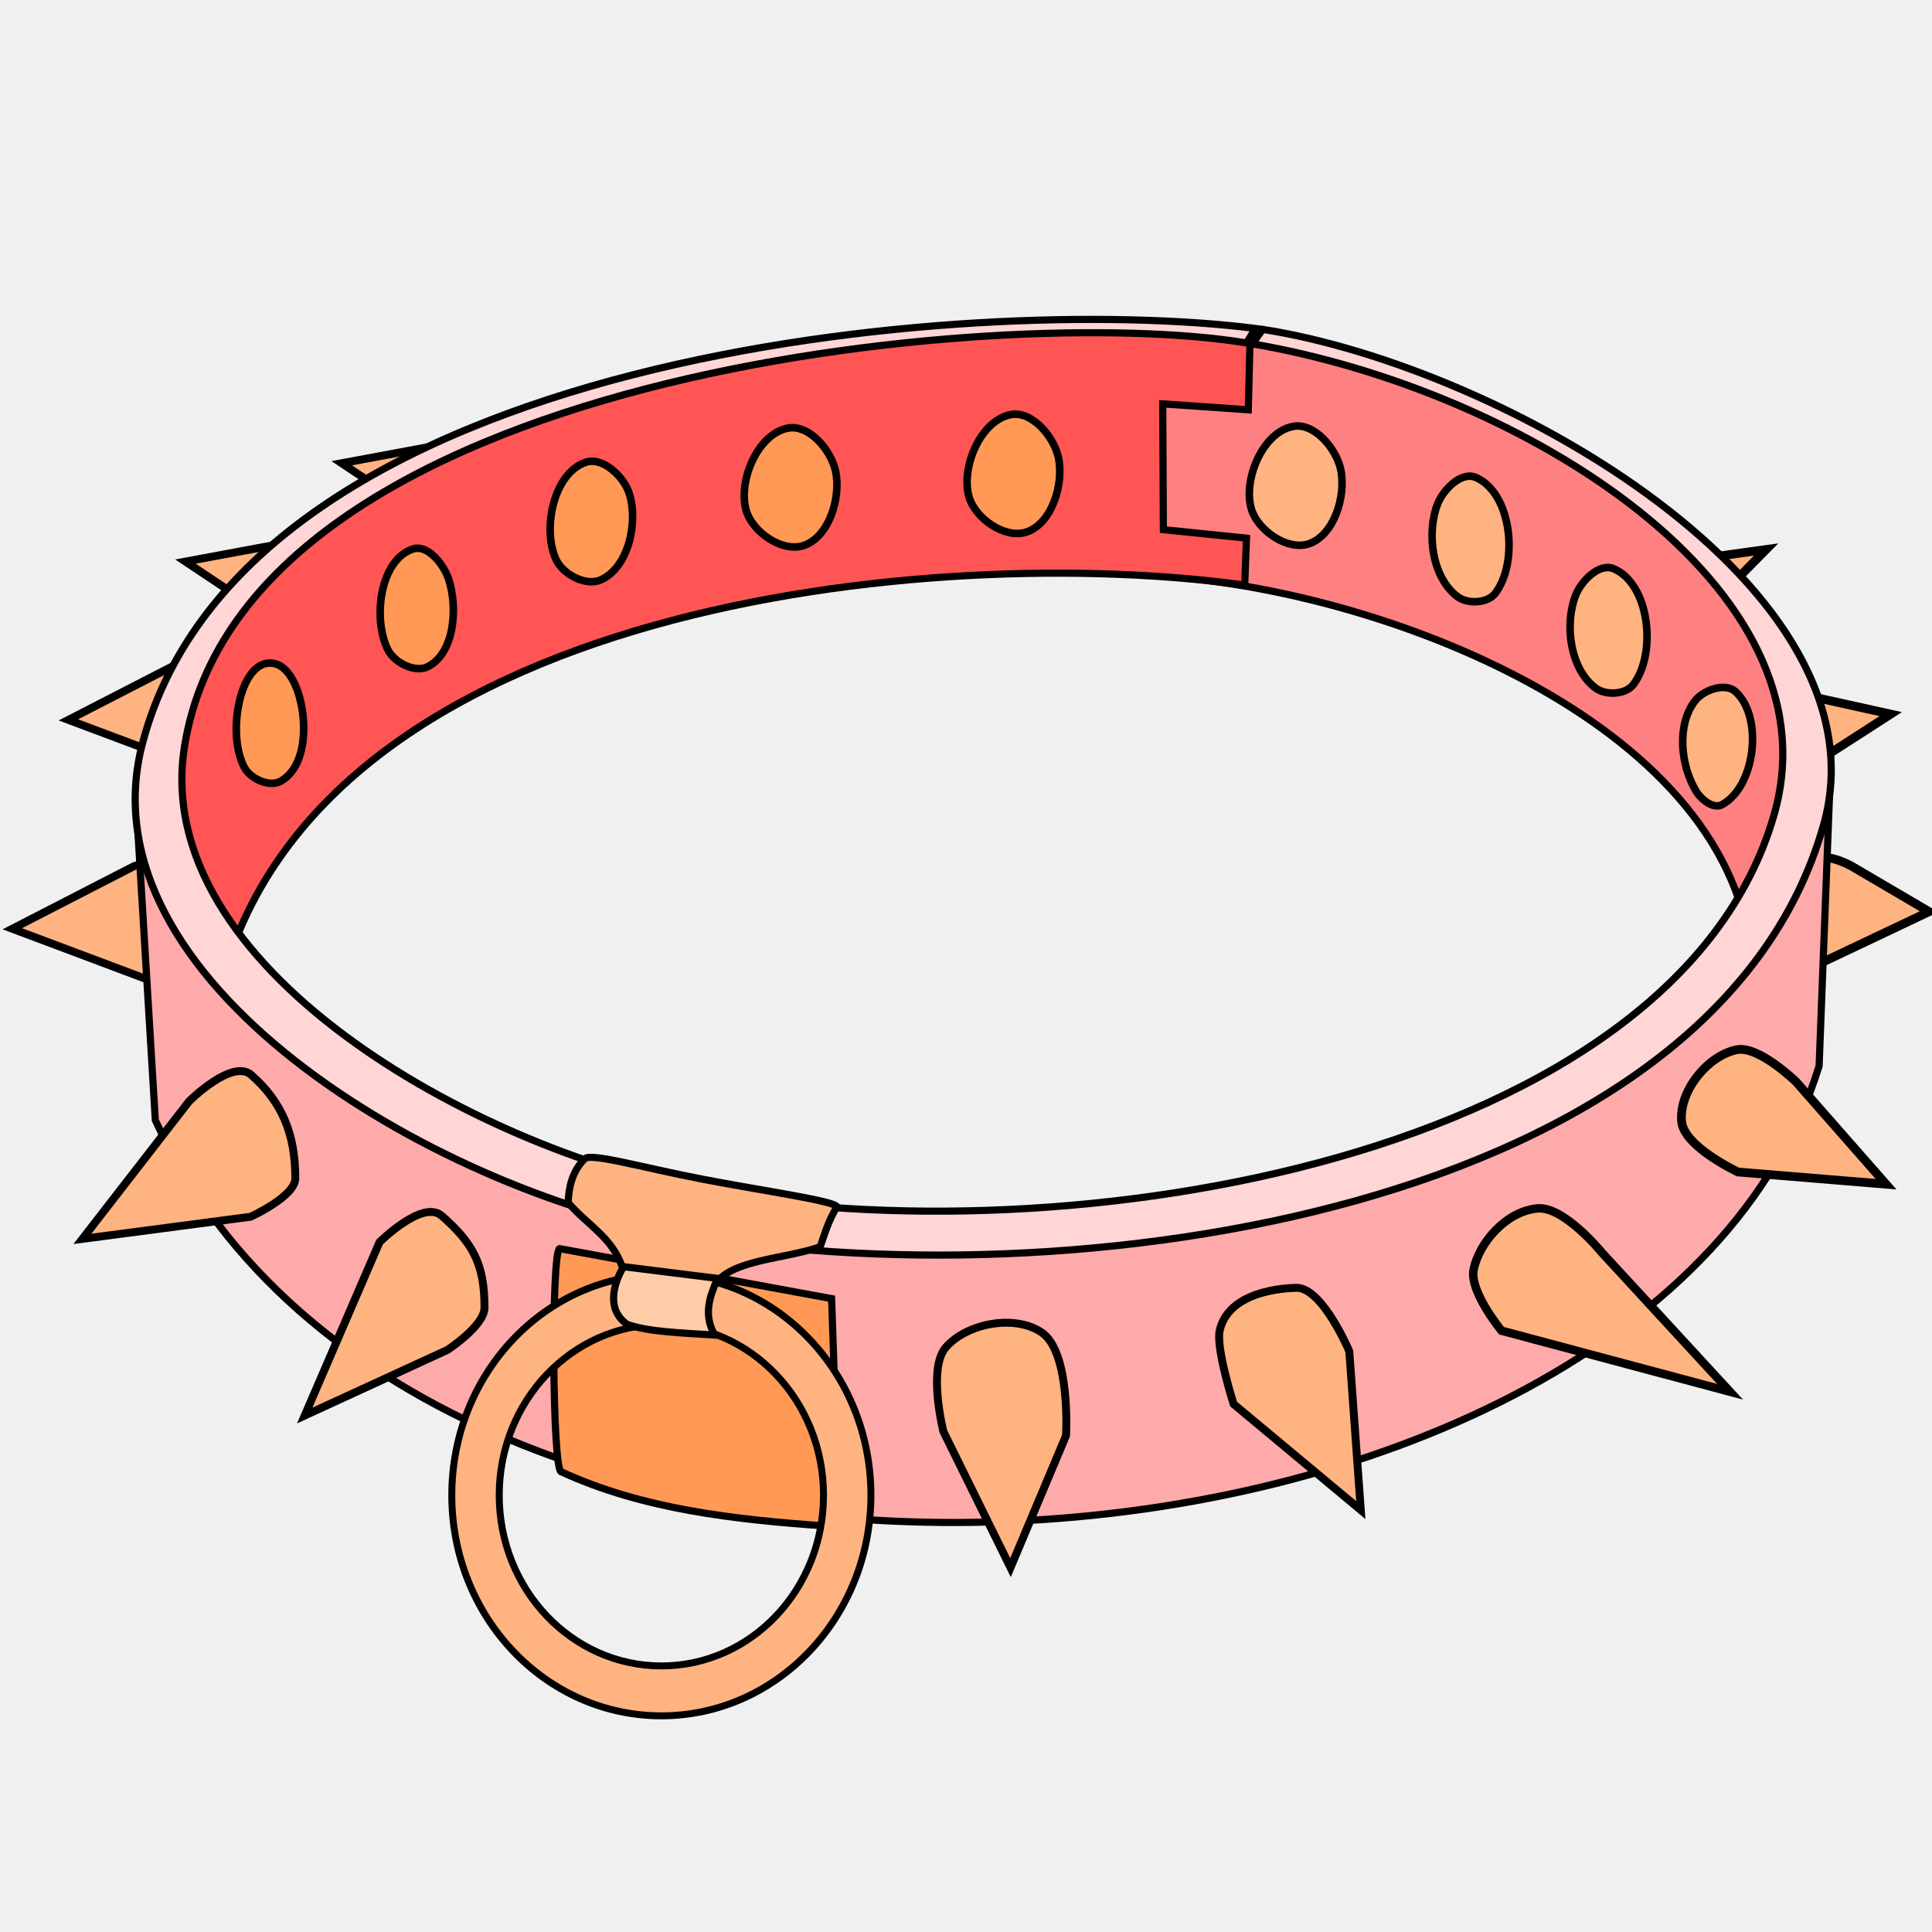
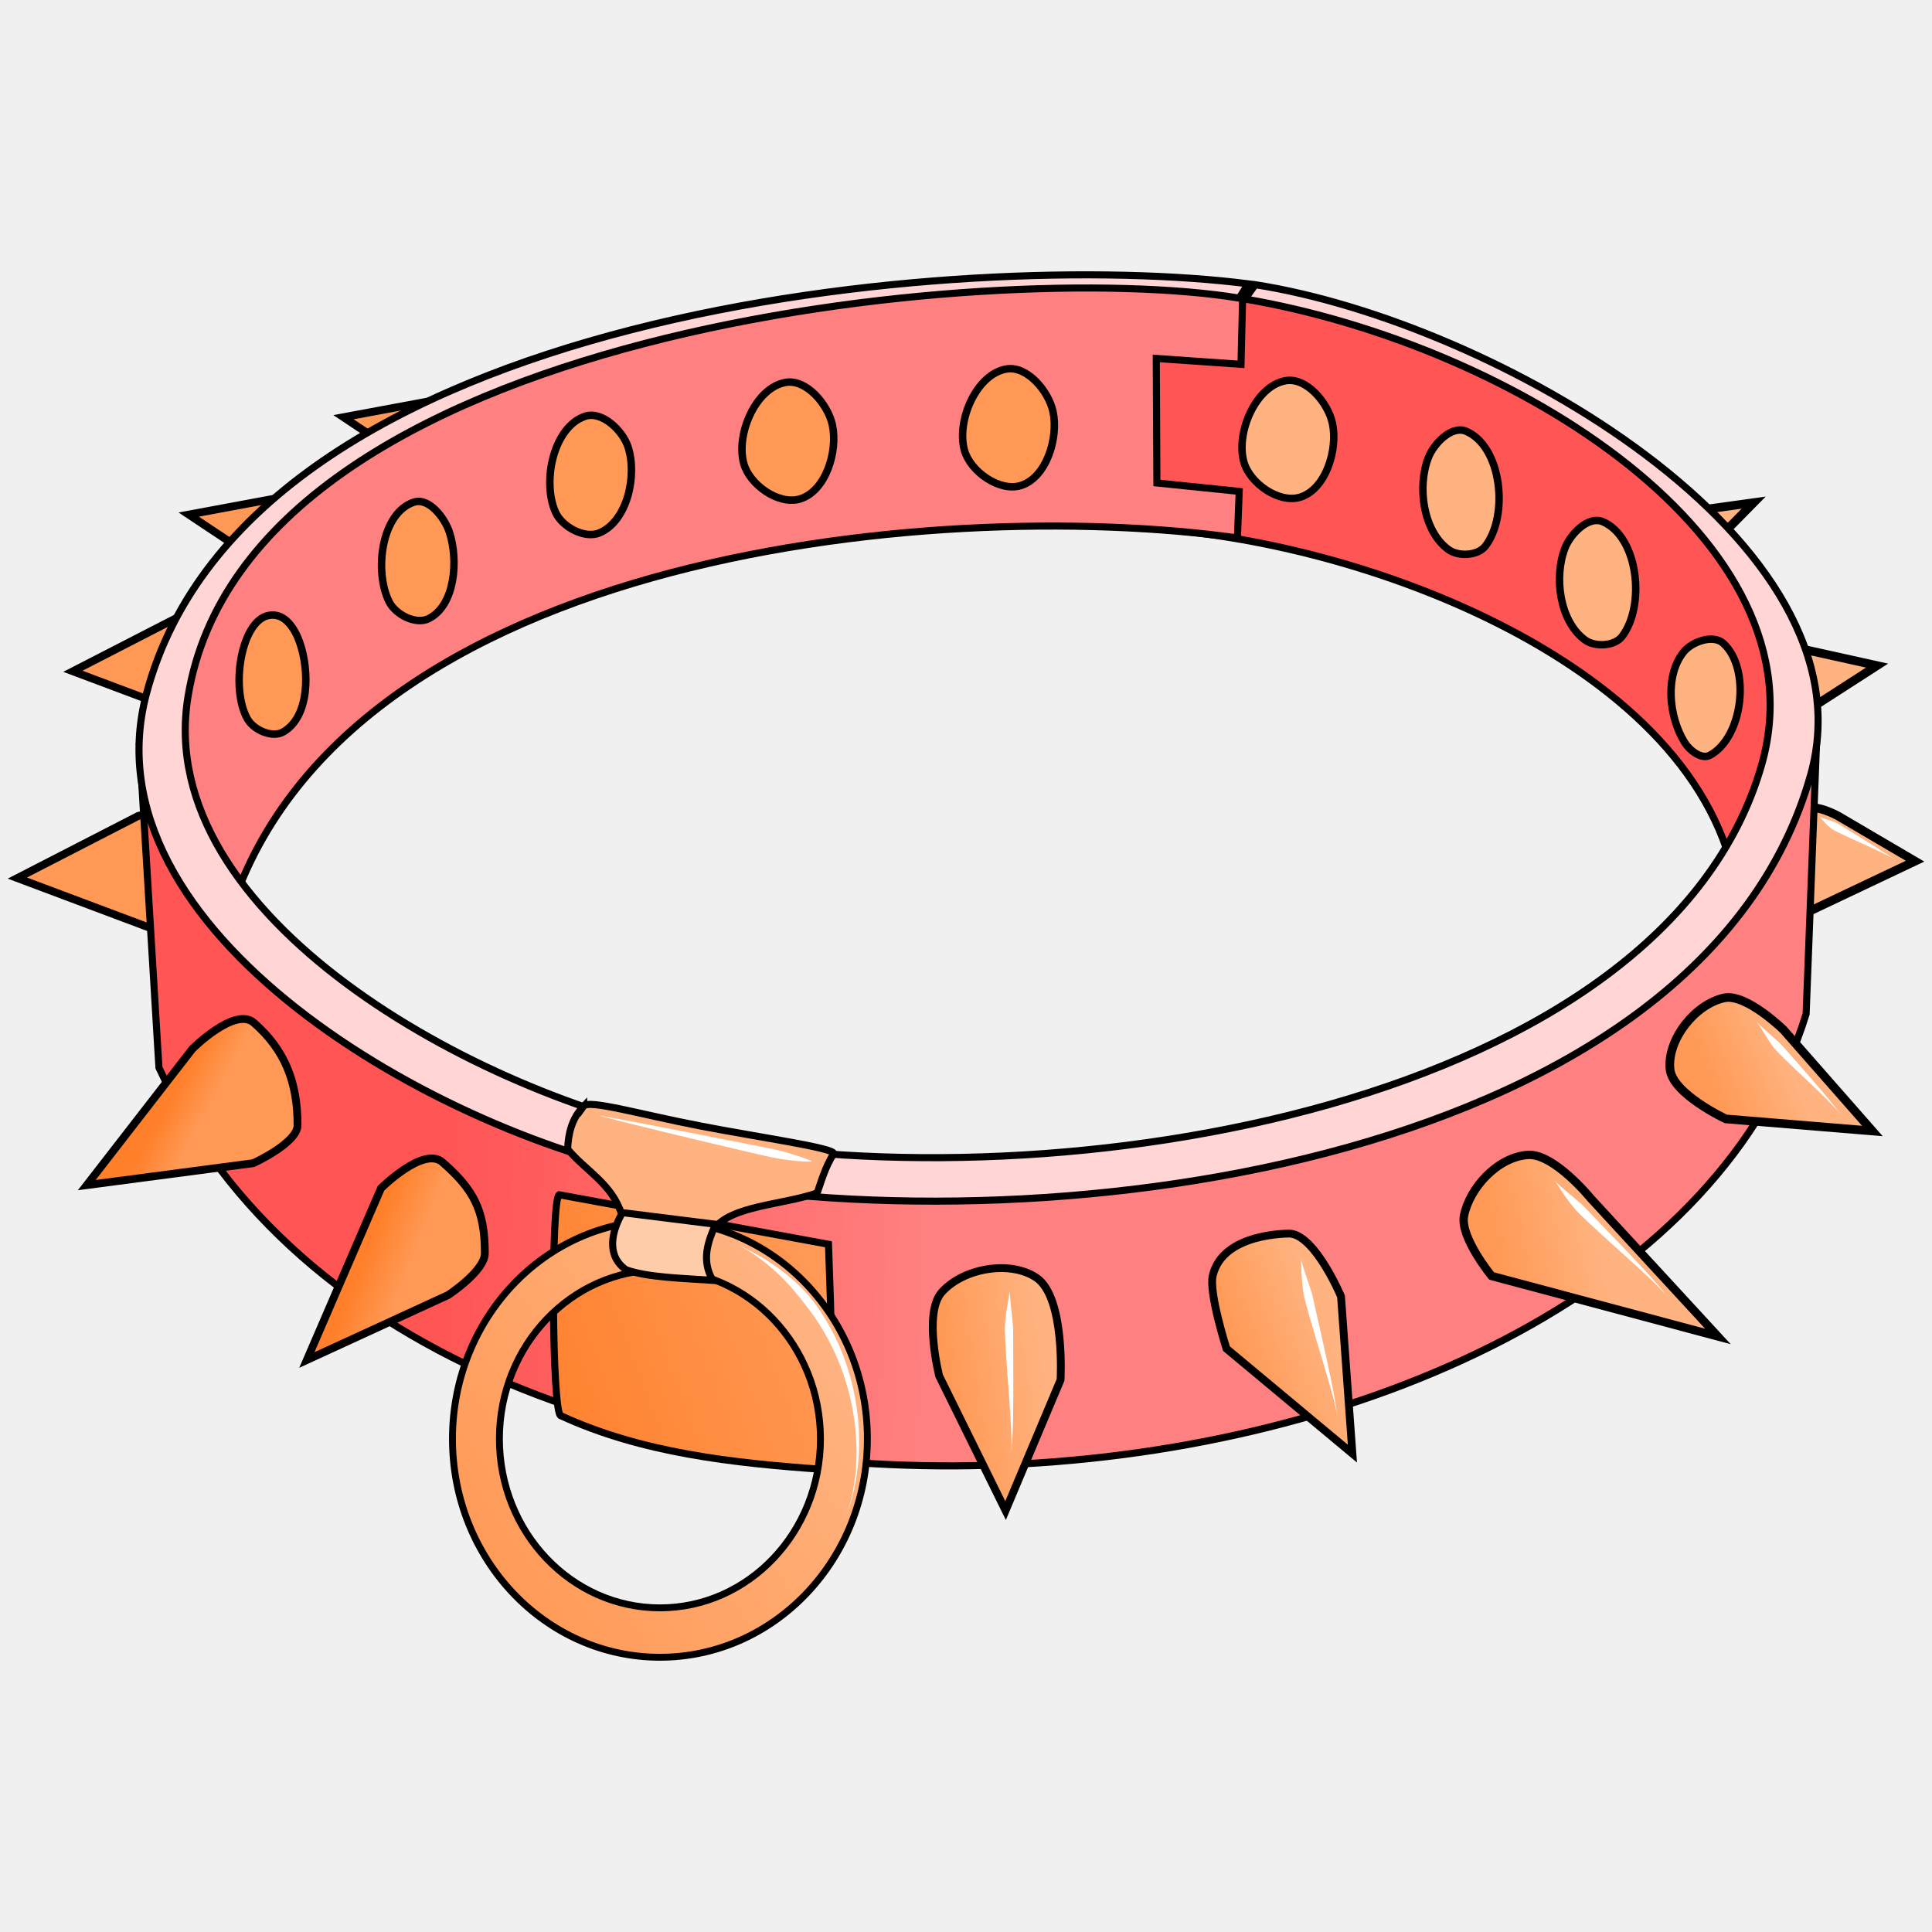
- <svg xmlns="http://www.w3.org/2000/svg" cursor="default" viewBox="0 0 256 256">
-   <g fill="#ffb380" fill-rule="evenodd" stroke="#000">
-     <path stroke-width="1.047" d="M17.818 114.742s2.234-.679 2.962-.012c3.009 2.754 1.036 6.334 1.024 12.193-.005 2.393-2.535 2.763-2.535 2.763l-17.64-6.62zM25.252 87.062s2.234-.679 2.962-.012c3.008 2.754 1.035 6.334 1.024 12.193-.005 2.393-2.535 2.763-2.535 2.763l-17.64-6.619zM43.54 70.887s1.789.307 2.204.998c2.011 3.346-.733 5.83-.744 11.688-.005 2.393-2.535 2.763-2.535 2.763L24.572 74.414zM64.249 57.854s1.79.306 2.205.998c2.01 3.346-.733 5.829-.745 11.688-.004 2.393-2.534 2.763-2.534 2.763L45.28 61.381z" />
-     <path stroke-width="1.16" d="M238.636 91.989s-1.757-1.864-2.718-1.485c-2.748 1.082-2.72 5.457-2.79 8.41-.047 2.03 1.643 5.865 1.643 5.865l15.764-10.154zM223.89 74.218s-1.758-1.864-2.718-1.486c-2.748 1.083-2.72 5.458-2.79 8.41-.047 2.03 1.643 5.866 1.643 5.866l13.996-14.195zM245.3 114.739s-3.087-1.692-4.281-.86c-2.156 1.5-1.38 5.162-1.227 7.785.118 2.026 1.642 5.865 1.642 5.865l14.188-6.728z" />
+ <svg xmlns="http://www.w3.org/2000/svg" xmlns:xlink="http://www.w3.org/1999/xlink" cursor="default" version="1.1" viewBox="0 0 256 256">
+   <defs>
+     <linearGradient id="linearGradient1191">
+       <stop stop-color="#ff7f2a" offset="0" />
+       <stop stop-color="#f95" offset="1" />
+     </linearGradient>
+     <linearGradient id="linearGradient599">
+       <stop stop-color="#f95" offset="0" />
+       <stop stop-color="#ffb380" offset="1" />
+     </linearGradient>
+     <linearGradient id="linearGradient402" x1="59.223" x2="123.38" y1="169.21" y2="171.15" gradientTransform="matrix(.99 0 0 .99 .68653 -5.4836)" gradientUnits="userSpaceOnUse">
+       <stop stop-color="#f55" offset="0" />
+       <stop stop-color="#ff8080" offset="1" />
+     </linearGradient>
+     <linearGradient id="linearGradient601" x1="125.67" x2="138.72" y1="186.84" y2="184.9" gradientTransform="matrix(.99 0 0 .99 .68653 -5.4836)" gradientUnits="userSpaceOnUse" xlink:href="#linearGradient599" />
+     <linearGradient id="linearGradient615" x1="163.39" x2="175.38" y1="183.84" y2="179.26" gradientTransform="matrix(.99 0 0 .99 .68653 -5.4836)" gradientUnits="userSpaceOnUse" xlink:href="#linearGradient599" />
+     <linearGradient id="linearGradient1177" x1="199" x2="212.57" y1="170.44" y2="167.62" gradientTransform="matrix(.99 0 0 .99 .68653 -5.4836)" gradientUnits="userSpaceOnUse" xlink:href="#linearGradient599" />
+     <linearGradient id="linearGradient1185" x1="228.26" x2="238.48" y1="150.88" y2="146.82" gradientTransform="matrix(.99 0 0 .99 .68653 -5.4836)" gradientUnits="userSpaceOnUse" xlink:href="#linearGradient599" />
+     <linearGradient id="linearGradient1193" x1="48.472" x2="54.288" y1="172.38" y2="174.67" gradientTransform="matrix(.99 0 0 .99 .68653 -5.4836)" gradientUnits="userSpaceOnUse" xlink:href="#linearGradient1191" />
+     <linearGradient id="linearGradient1201" x1="21.68" x2="26.263" y1="153.17" y2="155.64" gradientTransform="matrix(.99 0 0 .99 .68653 -5.4836)" gradientUnits="userSpaceOnUse" xlink:href="#linearGradient1191" />
+     <linearGradient id="linearGradient1209" x1="63.277" x2="110.34" y1="218.21" y2="185.6" gradientTransform="matrix(.99 0 0 .99 .68653 -5.4836)" gradientUnits="userSpaceOnUse">
+       <stop stop-color="#f95" offset="0" />
+       <stop stop-color="#ffb380" offset="1" />
+     </linearGradient>
+     <linearGradient id="linearGradient1217" x1="67.508" x2="108.93" y1="192.83" y2="177.32" gradientTransform="matrix(.99 0 0 .99 .68653 -5.4836)" gradientUnits="userSpaceOnUse" xlink:href="#linearGradient1191" />
+   </defs>
+   <g fill-rule="evenodd" stroke="#000">
+     <path d="m18.326 108.11s2.212-0.672 2.932-0.012c2.979 2.727 1.026 6.271 1.014 12.071-5e-3 2.369-2.51 2.735-2.51 2.735l-17.464-6.554zm7.36-27.403s2.212-0.672 2.932-0.012c2.978 2.727 1.025 6.271 1.014 12.071-5e-3 2.369-2.51 2.735-2.51 2.735l-17.464-6.553zm18.105-16.013s1.771 0.304 2.182 0.988c1.991 3.312-0.726 5.772-0.737 11.571-0.005 2.369-2.51 2.735-2.51 2.735l-17.714-11.803zm20.502-12.903s1.772 0.303 2.183 0.988c1.99 3.312-0.726 5.771-0.738 11.571-4e-3 2.369-2.509 2.735-2.509 2.735l-17.716-11.803z" fill="#f95" stroke-width="1.036" />
+     <path d="m236.94 85.586s-1.739-1.845-2.691-1.47c-2.72 1.071-2.693 5.402-2.762 8.326-0.046 2.01 1.627 5.806 1.627 5.806l15.606-10.052zm-14.599-17.593s-1.74-1.845-2.691-1.471c-2.72 1.072-2.693 5.403-2.762 8.326-0.046 2.01 1.627 5.807 1.627 5.807l13.856-14.053zm21.196 40.116s-3.056-1.675-4.238-0.851c-2.134 1.485-1.366 5.11-1.215 7.707 0.117 2.006 1.626 5.806 1.626 5.806l14.046-6.661z" fill="#ffb380" stroke-width="1.148" />
+     <g stroke-width=".938">
+       <path d="m150.62 69.974c27.744 0.941 73.31 17.178 79.248 46.596 0.252 1.251 8.267-27.982 8.267-27.982-7.966-19.12-31.92-46.982-86.688-51.458z" fill="#f55" />
+       <path d="m18.489 98.884 2.572 42.586c36.236 77.931 196.16 64.449 218.26-7.114l1.5-39.013c-36.038 86.017-189.35 82.183-222.33 3.541z" fill="url(#linearGradient402)" />
+       <path d="m29.565 124.16c12.771-50.757 93.965-58.529 134.4-52.882l0.236-6.165-10.906-1.117-0.083-16.501 11.226 0.781 0.237-9.485c-56.678-6.04-124.51 10.612-139.36 45.292-4.409 15.901-1.54 28.627 4.251 40.075z" fill="#ff8080" />
+       <path d="m74.09 158.31c-1.101 0.475-0.982 29.286 0.236 29.286 10.643 4.904 22.643 6.267 34.841 7.114 1.505-9.998 0.963-19.527 0.611-29.836z" fill="url(#linearGradient1217)" />
+       <path d="m164.2 39.502c-32.239-5.301-131.28 3.699-139.29 52.812-4.752 29.114 38.281 52.814 67.152 58.323 48.751 9.303 128.46-4.346 141.35-49.243 8.573-29.851-32.909-55.706-68.442-61.774l1.358-1.897c31.381 4.891 82.384 33.874 73.571 65.012-14.33 50.631-98.964 62.957-150.54 53.495-31.747-5.825-78.309-33.026-69.953-64.321 13.751-51.509 109.1-59.003 145.98-54.304z" fill="#ffd5d5" />
+       <path d="m77.337 146.57c-1.628 1.68-2.031 3.716-2.126 5.692 2.382 2.864 5.826 4.544 7.145 8.595l12.225 2.016c2.24-3.14 9.132-3.203 13.7-4.801 0.55-1.542 1.025-3.349 2.185-5.217 0.103-0.743-9.601-2.103-17.636-3.653-8.1-1.562-14.83-3.544-15.493-2.631z" fill="#ffb380" />
+     </g>
  </g>
-   <g stroke="#000">
-     <path fill="#ff8080" fill-rule="evenodd" stroke-width=".947" d="M151.45 76.22c28.024.951 74.05 17.352 80.048 47.067.255 1.264 8.35-28.265 8.35-28.265-8.047-19.313-32.242-47.457-87.564-51.978z" />
-     <path fill="#faa" fill-rule="evenodd" stroke-width=".947" d="M17.982 105.422l2.598 43.016c36.602 78.718 198.137 65.1 220.462-7.186l1.515-39.407c-36.402 86.886-191.26 83.013-224.575 3.577z" />
-     <path fill="#f55" fill-rule="evenodd" stroke-width=".947" d="M29.17 130.952c12.9-51.27 94.914-59.12 135.76-53.416l.238-6.227-11.016-1.128-.084-16.668 11.339.789.239-9.581C108.396 38.62 39.875 55.44 24.875 90.47c-4.453 16.062-1.556 28.916 4.294 40.48z" />
-     <path fill="#f95" fill-rule="evenodd" stroke-width=".947" d="M74.145 165.444c-1.112.48-.992 29.582.238 29.582 10.751 4.953 22.872 6.33 35.193 7.186 1.52-10.099.973-19.724.617-30.137z" />
-     <path fill="#ffd5d5" fill-rule="evenodd" stroke-width=".947" d="M165.168 45.44c-32.565-5.354-132.605 3.736-140.7 53.345-4.8 29.408 38.668 53.347 67.83 58.912 49.243 9.397 129.754-4.39 142.779-49.74 8.66-30.153-33.241-56.269-69.133-62.398l1.372-1.916c31.698 4.94 83.216 34.216 74.314 65.669-14.475 51.142-99.964 63.593-152.06 54.035-32.068-5.884-79.1-33.36-70.66-64.971C32.8 46.347 129.114 38.777 166.36 43.523z" />
-     <path fill="#ffb380" fill-rule="evenodd" stroke-width=".947" d="M77.425 153.587c-1.644 1.697-2.052 3.753-2.147 5.75 2.406 2.893 5.885 4.59 7.217 8.682l12.348 2.036c2.263-3.172 9.224-3.235 13.838-4.85.556-1.558 1.035-3.383 2.207-5.27.104-.75-9.698-2.124-17.814-3.69-8.182-1.578-14.98-3.58-15.649-2.658z" />
-     <path fill="#ffb380" stroke-linecap="round" stroke-linejoin="round" stroke-width=".92" d="M87.635 168.896a27.767 29.23 0 0 0-27.769 29.231 27.767 29.23 0 0 0 27.769 29.23 27.767 29.23 0 0 0 27.766-29.23 27.767 29.23 0 0 0-27.766-29.231zm0 6.613a21.485 22.618 0 0 1 21.485 22.618 21.485 22.618 0 0 1-21.485 22.617 21.485 22.618 0 0 1-21.486-22.617 21.485 22.618 0 0 1 21.486-22.618z" />
-     <path fill="#fca" fill-rule="evenodd" stroke-width=".947" d="M82.615 167.84c-1.387 2.38-2.266 5.703.483 7.644 2.858 1.02 7.344 1.13 11.607 1.417-1.53-2.656-.692-5.072.376-7.505z" />
-     <path fill="#ffb380" fill-rule="evenodd" stroke-width="1.047" d="M25.055 145.925s5.714-5.697 8.23-3.495c4.075 3.568 5.856 7.852 5.845 13.711-.005 2.393-5.927 5.085-5.927 5.085l-22.285 2.934zM50.293 164.589s5.715-5.697 8.23-3.495c4.076 3.568 5.688 6.328 5.677 12.187-.005 2.393-4.915 5.592-4.915 5.592l-18.91 8.694zM141.257 190.226s.636-11.06-3.236-13.676c-3.55-2.398-9.85-1.255-12.682 1.964-2.461 2.796-.327 11.189-.327 11.189l8.886 18.017zM178.788 179.053s-3.37-8.021-6.755-8.404c0 0-9.078-.22-10.416 5.64-.532 2.332 1.841 9.757 1.841 9.757l16.857 14.049z" />
-     <path fill="#ffb380" fill-rule="evenodd" stroke-width="1.118" d="M212.24 165.955s-4.964-6.098-8.456-5.837c-4.044.302-7.774 4.398-8.523 8.129-.578 2.878 3.695 8.077 3.695 8.077l30.285 8.092z" />
-     <path fill="#ffb380" fill-rule="evenodd" stroke-width="1.16" d="M238.002 143.356s-5.004-4.892-7.937-4.253c-3.897.849-7.623 5.555-7.24 9.525.32 3.322 7.47 6.668 7.47 6.668l19.617 1.617z" />
+   <path d="m87.445 161.72a27.489 28.938 0 0 0-27.491 28.939 27.489 28.938 0 0 0 27.491 28.938 27.489 28.938 0 0 0 27.488-28.938 27.489 28.938 0 0 0-27.488-28.939zm0 6.547a21.27 22.392 0 0 1 21.27 22.392 21.27 22.392 0 0 1-21.27 22.391 21.27 22.392 0 0 1-21.271-22.391 21.27 22.392 0 0 1 21.271-22.392z" fill="url(#linearGradient1209)" stroke="#000" stroke-linecap="round" stroke-linejoin="round" stroke-width=".911" />
+   <path d="m82.475 160.68c-1.373 2.356-2.243 5.646 0.478 7.568 2.829 1.01 7.271 1.119 11.491 1.403-1.515-2.629-0.685-5.021 0.372-7.43z" fill="#fca" fill-rule="evenodd" stroke="#000" stroke-width=".938" />
+   <g fill-rule="evenodd" stroke="#000">
+     <path d="m140.53 182.84s0.63-10.949-3.204-13.539c-3.514-2.374-9.752-1.242-12.555 1.944-2.436 2.768-0.324 11.077-0.324 11.077l8.797 17.837z" fill="url(#linearGradient601)" stroke-width="1.036" />
+     <path d="m210.8 158.81s-4.914-6.037-8.371-5.779c-4.004 0.299-7.696 4.354-8.438 8.048-0.572 2.849 3.658 7.996 3.658 7.996l29.982 8.011z" fill="url(#linearGradient1177)" stroke-width="1.107" />
+     <path d="m236.31 136.44s-4.954-4.843-7.858-4.21c-3.858 0.841-7.547 5.499-7.168 9.43 0.317 3.289 7.395 6.601 7.395 6.601l19.421 1.601z" fill="url(#linearGradient1185)" stroke-width="1.148" />
  </g>
-   <g fill-rule="evenodd" stroke="#000">
-     <path fill="#f95" d="M32.408 101.737c-2.287-4.112-.835-13.098 2.84-13.826 2.229-.442 3.559 1.867 4.168 3.598 1.348 3.836 1.323 9.984-2.21 11.996-1.481.844-3.97-.278-4.798-1.768zM51.38 86.063c-2.033-4.103-1.016-11.929 3.346-13.321 1.976-.632 4.094 2.067 4.735 4.04 1.224 3.767.762 9.778-2.778 11.554-1.72.862-4.45-.55-5.303-2.273zM73.643 74.067c-1.808-4.091-.262-11.388 3.977-12.816 2.23-.751 5.014 1.867 5.745 4.104 1.254 3.833-.085 9.893-3.788 11.49-2.005.865-5.052-.78-5.934-2.778zM98.854 67.573c-1.074-3.924 1.581-10.128 5.585-10.852 2.784-.503 5.69 2.944 6.28 5.71.751 3.518-.886 8.827-4.323 9.884-2.838.874-6.758-1.878-7.542-4.742zM128.384 65.782c-1.074-3.924 1.581-10.129 5.585-10.852 2.784-.503 5.69 2.943 6.28 5.71.751 3.517-.886 8.826-4.323 9.884-2.839.874-6.758-1.878-7.542-4.742z" />
-     <path fill="#ffb380" d="M165.785 67.346c-1.074-3.924 1.58-10.129 5.584-10.852 2.785-.504 5.69 2.943 6.281 5.71.75 3.517-.887 8.826-4.324 9.884-2.838.873-6.758-1.878-7.541-4.742zM190.492 66.775c.743-1.904 3.13-4.314 5.017-3.528 4.798 1.998 5.777 11.243 2.619 15.37-1.008 1.318-3.615 1.455-4.955.477-3.395-2.477-4.207-8.404-2.68-12.319zM208.78 78.879c.743-1.905 3.13-4.314 5.016-3.529 4.799 1.998 5.778 11.243 2.62 15.371-1.009 1.318-3.615 1.454-4.956.476-3.394-2.477-4.206-8.403-2.68-12.318zM224.627 92.832c1.13-1.43 3.981-2.414 5.332-1.193 3.733 3.376 2.644 12.63-1.8 14.992-1.118.594-2.71-.658-3.377-1.734-2.119-3.419-2.65-8.91-.155-12.065z" />
+   <g transform="matrix(.99 0 0 .99 .68653 -5.4836)" fill-rule="evenodd" stroke="#000">
+     <path d="m32.408 101.74c-2.287-4.112-0.835-13.098 2.84-13.826 2.229-0.442 3.559 1.867 4.168 3.598 1.348 3.836 1.323 9.984-2.21 11.996-1.481 0.844-3.97-0.278-4.798-1.768zm18.972-15.674c-2.033-4.103-1.016-11.929 3.346-13.321 1.976-0.632 4.094 2.067 4.735 4.04 1.224 3.767 0.762 9.778-2.778 11.554-1.72 0.862-4.45-0.55-5.303-2.273zm22.263-11.996c-1.808-4.091-0.262-11.388 3.977-12.816 2.23-0.751 5.014 1.867 5.745 4.104 1.254 3.833-0.085 9.893-3.788 11.49-2.005 0.865-5.052-0.78-5.934-2.778zm25.211-6.494c-1.074-3.924 1.581-10.128 5.585-10.852 2.784-0.503 5.69 2.944 6.28 5.71 0.751 3.518-0.886 8.827-4.323 9.884-2.838 0.874-6.758-1.878-7.542-4.742zm29.53-1.791c-1.074-3.924 1.581-10.129 5.585-10.852 2.784-0.503 5.69 2.943 6.28 5.71 0.751 3.517-0.886 8.826-4.323 9.884-2.839 0.874-6.758-1.878-7.542-4.742z" fill="#f95" />
+     <path d="m165.78 67.346c-1.074-3.924 1.58-10.129 5.584-10.852 2.785-0.504 5.69 2.943 6.281 5.71 0.75 3.517-0.887 8.826-4.324 9.884-2.838 0.873-6.758-1.878-7.541-4.742zm24.707-0.571c0.743-1.904 3.13-4.314 5.017-3.528 4.798 1.998 5.777 11.243 2.619 15.37-1.008 1.318-3.615 1.455-4.955 0.477-3.395-2.477-4.207-8.404-2.68-12.319zm18.288 12.104c0.743-1.905 3.13-4.314 5.016-3.529 4.799 1.998 5.778 11.243 2.62 15.371-1.009 1.318-3.615 1.454-4.956 0.476-3.394-2.477-4.206-8.403-2.68-12.318zm15.847 13.953c1.13-1.43 3.981-2.414 5.332-1.193 3.733 3.376 2.644 12.63-1.8 14.992-1.118 0.594-2.71-0.658-3.377-1.734-2.119-3.419-2.65-8.91-0.155-12.065z" fill="#ffb380" />
+   </g>
+   <g fill-rule="evenodd" stroke="#000" stroke-width="1.036">
+     <path d="m25.491 138.98s5.657-5.64 8.148-3.46c4.034 3.532 5.797 7.774 5.787 13.574-5e-3 2.369-5.868 5.034-5.868 5.034l-22.062 2.905z" fill="url(#linearGradient1201)" />
+     <path d="m50.477 157.46s5.658-5.64 8.148-3.46c4.035 3.532 5.631 6.265 5.62 12.065-5e-3 2.369-4.866 5.536-4.866 5.536l-18.721 8.607z" fill="url(#linearGradient1193)" />
+     <path d="m177.69 171.78s-3.336-7.941-6.687-8.32c0 0-8.987-0.218-10.312 5.584-0.527 2.309 1.823 9.659 1.823 9.659l16.688 13.909z" fill="url(#linearGradient615)" />
+   </g>
+   <path class="UnoptimicedTransforms" transform="matrix(.99 0 0 .99 .68653 -5.4836)" d="m173.44 173.97c0.504 4.814 4.266 16.532 4.891 21.327z" fill="#f95" />
+   <g fill="#fff">
+     <path class="UnoptimicedTransforms" transform="matrix(.99 0 0 .99 .68653 -5.4836)" d="m173.44 173.97c0.038 0.365 0.022 1.161 0.08 2.15 0.054 0.923 0.156 1.935 0.283 2.662 0.027 0.154 0.054 0.292 0.082 0.407 0.293 1.23 0.825 3.077 1.567 5.554 0.608 2.028 1.236 4.082 1.759 5.916 0.281 0.984 0.51 1.83 0.691 2.556 0.241 0.967 0.372 1.634 0.431 2.083-0.062-0.476-0.138-1.095-0.308-2.109-0.125-0.746-0.282-1.598-0.486-2.61-0.376-1.872-0.846-3.978-1.309-6.04-0.422-1.88-1.128-5.029-1.266-5.607-0.027-0.114-0.064-0.248-0.108-0.396-0.195-0.658-0.56-1.687-0.837-2.512-0.321-0.954-0.539-1.676-0.579-2.054z" />
+     <path class="UnoptimicedTransforms" transform="matrix(.96645 .21465 -.21465 .96645 3.5612 -34.352)" d="m173.44 173.97c0.038 0.365 0.022 1.161 0.08 2.15 0.054 0.923 0.156 1.935 0.283 2.662 0.027 0.154 0.054 0.292 0.082 0.407 0.293 1.23 0.825 3.077 1.567 5.554 0.608 2.028 1.236 4.082 1.759 5.916 0.281 0.984 0.51 1.83 0.691 2.556 0.241 0.967 0.372 1.634 0.431 2.083-0.062-0.476-0.138-1.095-0.308-2.109-0.125-0.746-0.282-1.598-0.486-2.61-0.376-1.872-0.846-3.978-1.309-6.04-0.422-1.88-1.128-5.029-1.266-5.607-0.027-0.114-0.064-0.248-0.108-0.396-0.195-0.658-0.56-1.687-0.837-2.512-0.321-0.954-0.539-1.676-0.579-2.054z" />
+     <path class="UnoptimicedTransforms" transform="matrix(-.041392 -.98913 -.98913 .041392 286.8 318.22)" d="m173.44 173.97c-1.3e-4 -1e-5 -2.7e-4 -1e-5 -4.1e-4 0-6e-3 6e-3 -7e-3 9e-3 -8e-3 0.012-1e-3 3e-3 -2e-3 6e-3 -4e-3 0.01-2e-3 7e-3 -5e-3 0.016-7e-3 0.027-2e-3 0.011-4e-3 0.023-6e-3 0.038-4e-3 0.027-7e-3 0.062-9e-3 0.106-2e-3 0.041-3e-3 0.088-3e-3 0.145 7.1e-4 0.207 0.019 0.511 0.065 0.933 0.097 0.9 0.309 2.23 0.531 3.266 0.047 0.219 0.093 0.417 0.136 0.586 0.412 1.604 1.352 4.976 2.513 9.074 1.133 3.998 2.262 7.929 3.054 10.613 0.801 2.714 1.036 3.387 1.036 3.387s-0.128-0.7-0.766-3.458c-0.633-2.735-1.576-6.696-2.545-10.745-0.961-4.014-1.838-7.673-2.217-9.147-0.043-0.168-0.099-0.364-0.163-0.578-0.302-1.009-0.755-2.286-1.085-3.119-0.156-0.394-0.276-0.669-0.365-0.855-0.024-0.05-0.045-0.092-0.063-0.128-0.02-0.038-0.036-0.068-0.05-0.092-7e-3 -0.013-0.013-0.023-0.019-0.032-6e-3 -0.01-0.01-0.017-0.014-0.023-2e-3 -3e-3 -3e-3 -5e-3 -5e-3 -8e-3 -1e-3 -2e-3 -3e-3 -4e-3 -4e-3 -6e-3z" />
+     <path class="UnoptimicedTransforms" transform="matrix(.96645 .21465 -.21465 .96645 -23.888 -43.077)" d="m165.22 178.41c1.271 0.29 3.19 0.942 5.26 2.046 2.099 1.119 3.692 2.333 4.917 3.331 0.233 0.19 0.383 0.314 0.616 0.504 1.847 1.501 4.418 3.893 6.764 7.572 1.942 3.045 3.364 6.41 4.171 9.844 1.031 4.387 0.835 7.907 0.463 10.078 0.372-2.175 0.719-5.665-0.133-10.148-0.665-3.502-1.952-6.991-3.814-10.192-2.245-3.859-4.835-6.458-6.752-8.014-0.182-0.147-0.403-0.317-0.658-0.502-1.314-0.948-3.149-2.017-5.374-2.904-2.277-0.908-4.13-1.31-5.46-1.613z" />
+     <path class="UnoptimicedTransforms" transform="matrix(.84672 -.513 .513 .84672 -30.11 98.073)" d="m173.44 173.97c0.038 0.365 0.022 1.161 0.08 2.15 0.054 0.923 0.156 1.935 0.283 2.662 0.027 0.154 0.054 0.292 0.082 0.407 0.293 1.23 0.825 3.077 1.567 5.554 0.608 2.028 1.236 4.082 1.759 5.916 0.281 0.984 0.51 1.83 0.691 2.556 0.241 0.967 0.372 1.634 0.431 2.083-0.062-0.476-0.138-1.095-0.308-2.109-0.125-0.746-0.282-1.598-0.486-2.61-0.376-1.872-0.846-3.978-1.309-6.04-0.422-1.88-1.128-5.029-1.266-5.607-0.027-0.114-0.064-0.248-0.108-0.396-0.195-0.658-0.56-1.687-0.837-2.512-0.321-0.954-0.539-1.676-0.579-2.054z" />
+     <path class="UnoptimicedTransforms" transform="matrix(.84672 -.513 .513 .84672 -10.121 74.012)" d="m177.72 180.17c0.073 0.696 0.012 2.85 0.147 4.046 0.019 0.17 0.041 0.319 0.065 0.436 0.181 0.896 0.522 2.215 0.986 3.91 0.394 1.44 0.808 2.909 1.171 4.304 0.467 1.798 0.743 3.08 0.851 3.909-0.146-1.122-0.207-1.838-0.541-3.973-0.223-1.425-0.488-2.939-0.747-4.405-0.263-1.483-0.586-3.306-0.715-3.947-0.024-0.116-0.06-0.26-0.107-0.423-0.324-1.144-1.036-3.161-1.108-3.857z" />
+     <path class="UnoptimicedTransforms" transform="matrix(.84672 -.513 .513 .84672 -3.8938 43.757)" d="m177.92 183.93c0.052 0.142 0.078 0.489 0.171 0.94 0.085 0.411 0.209 0.872 0.346 1.218 0.04 0.101 0.08 0.189 0.118 0.256 0.281 0.5 0.807 1.296 1.528 2.355 0.621 0.913 1.288 1.879 1.92 2.823 0.805 1.204 1.374 2.111 1.664 2.675-0.277-0.538-0.764-1.579-1.391-2.833-0.502-1.005-1.052-2.079-1.547-3.047-0.533-1.042-1.059-2.078-1.281-2.473-0.037-0.066-0.09-0.144-0.153-0.23-0.212-0.286-0.532-0.645-0.798-0.944-0.303-0.342-0.524-0.595-0.577-0.739z" />
  </g>
</svg>
